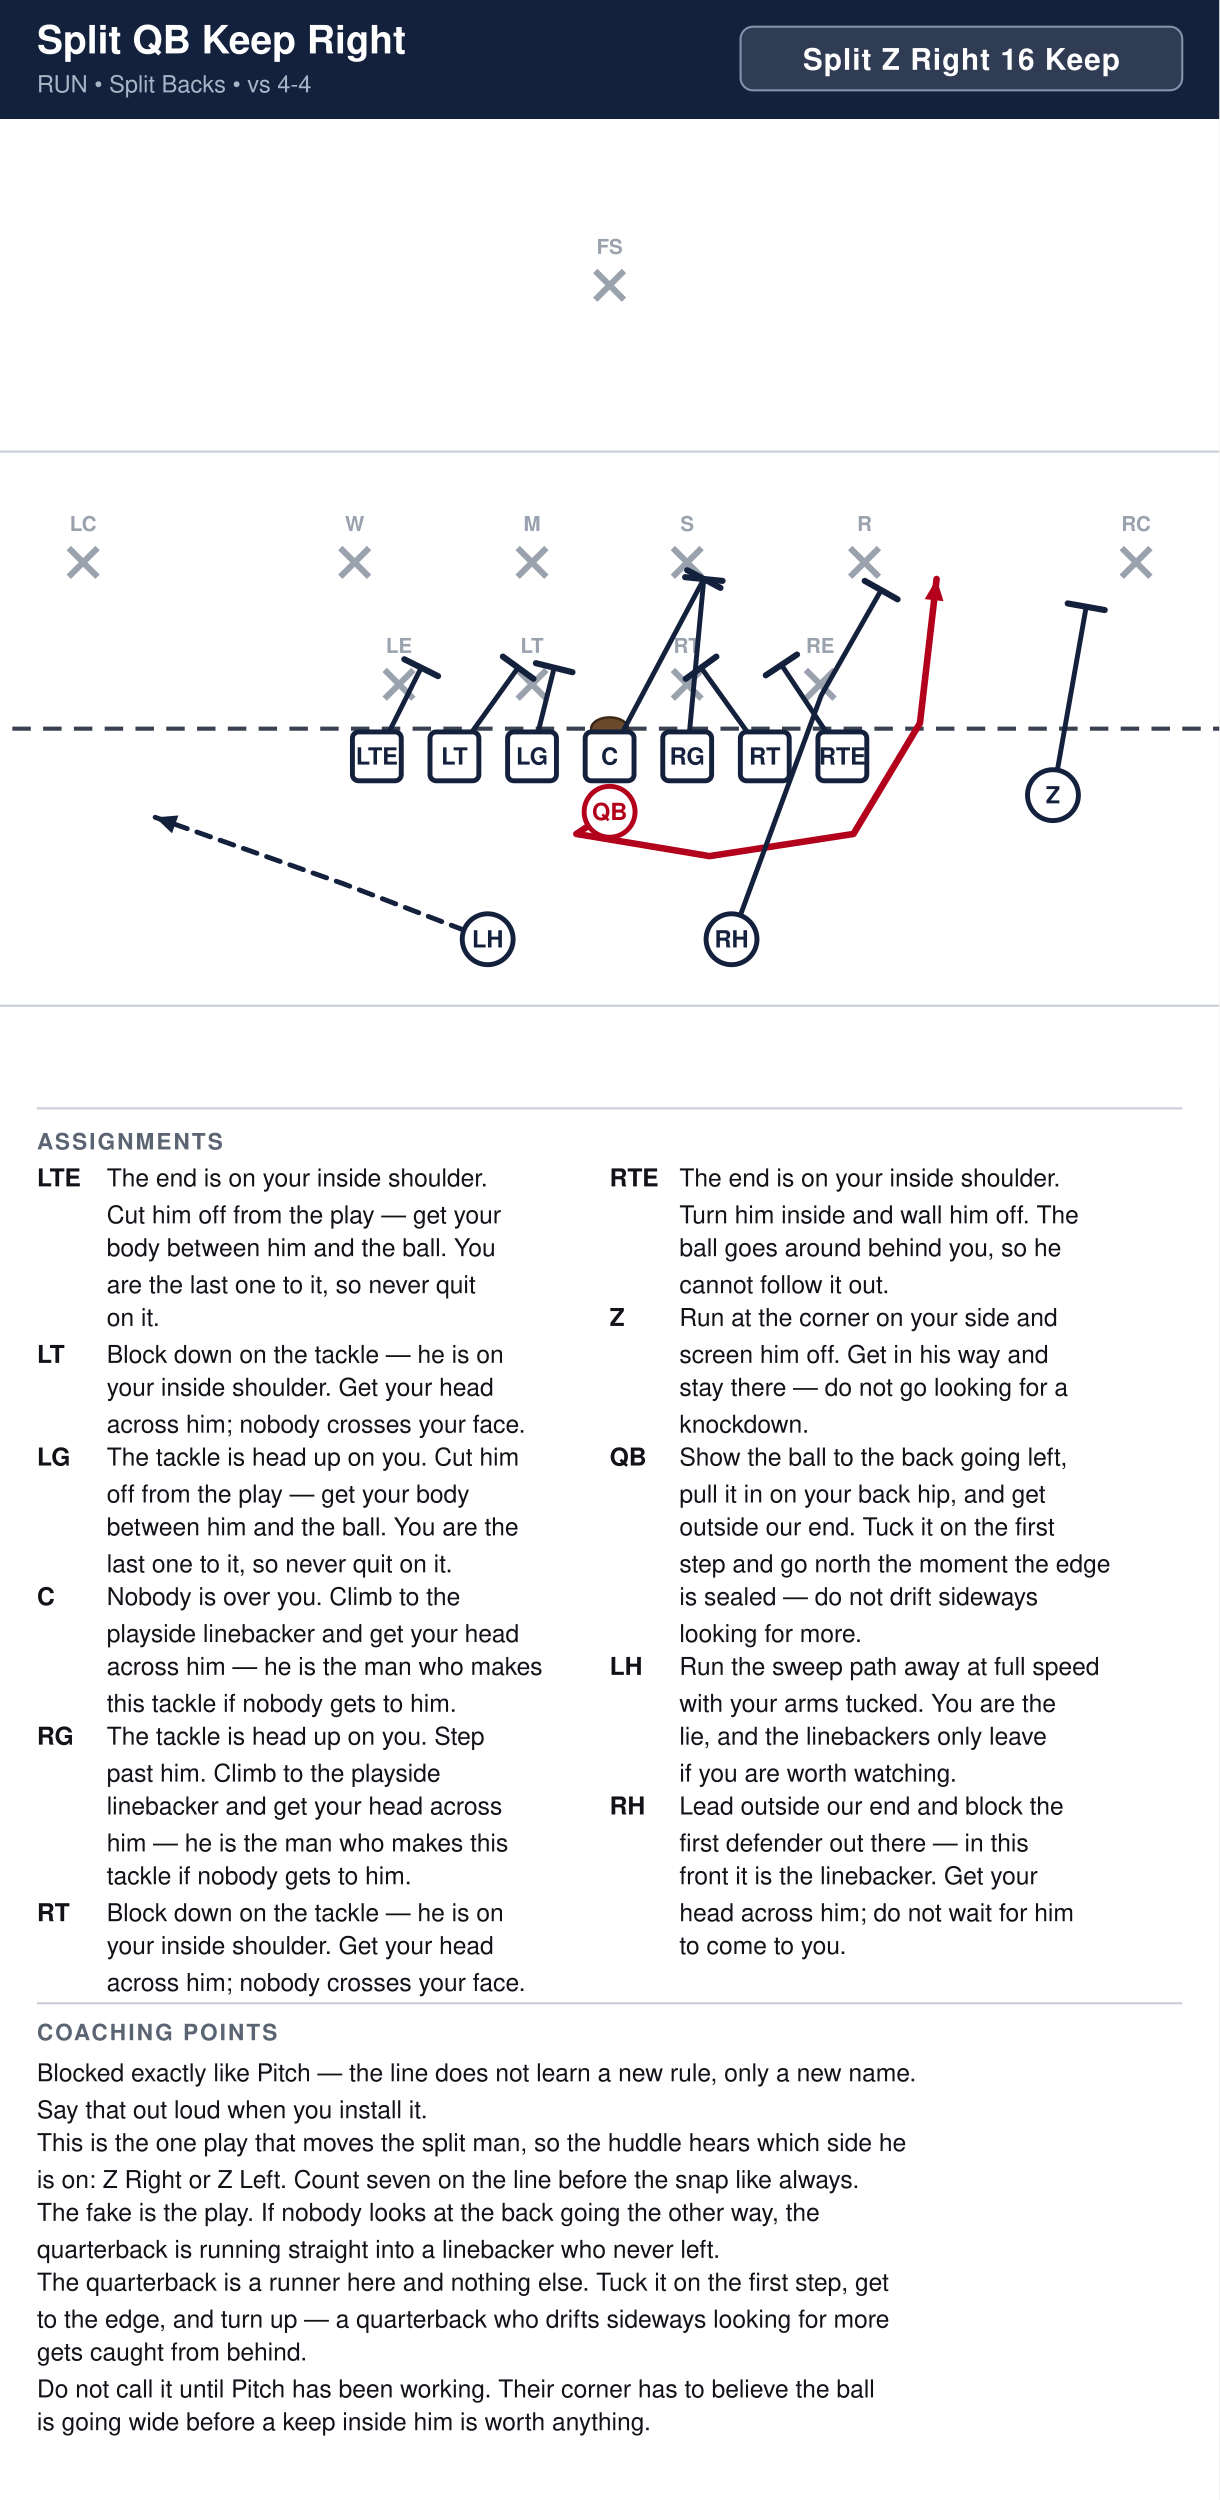
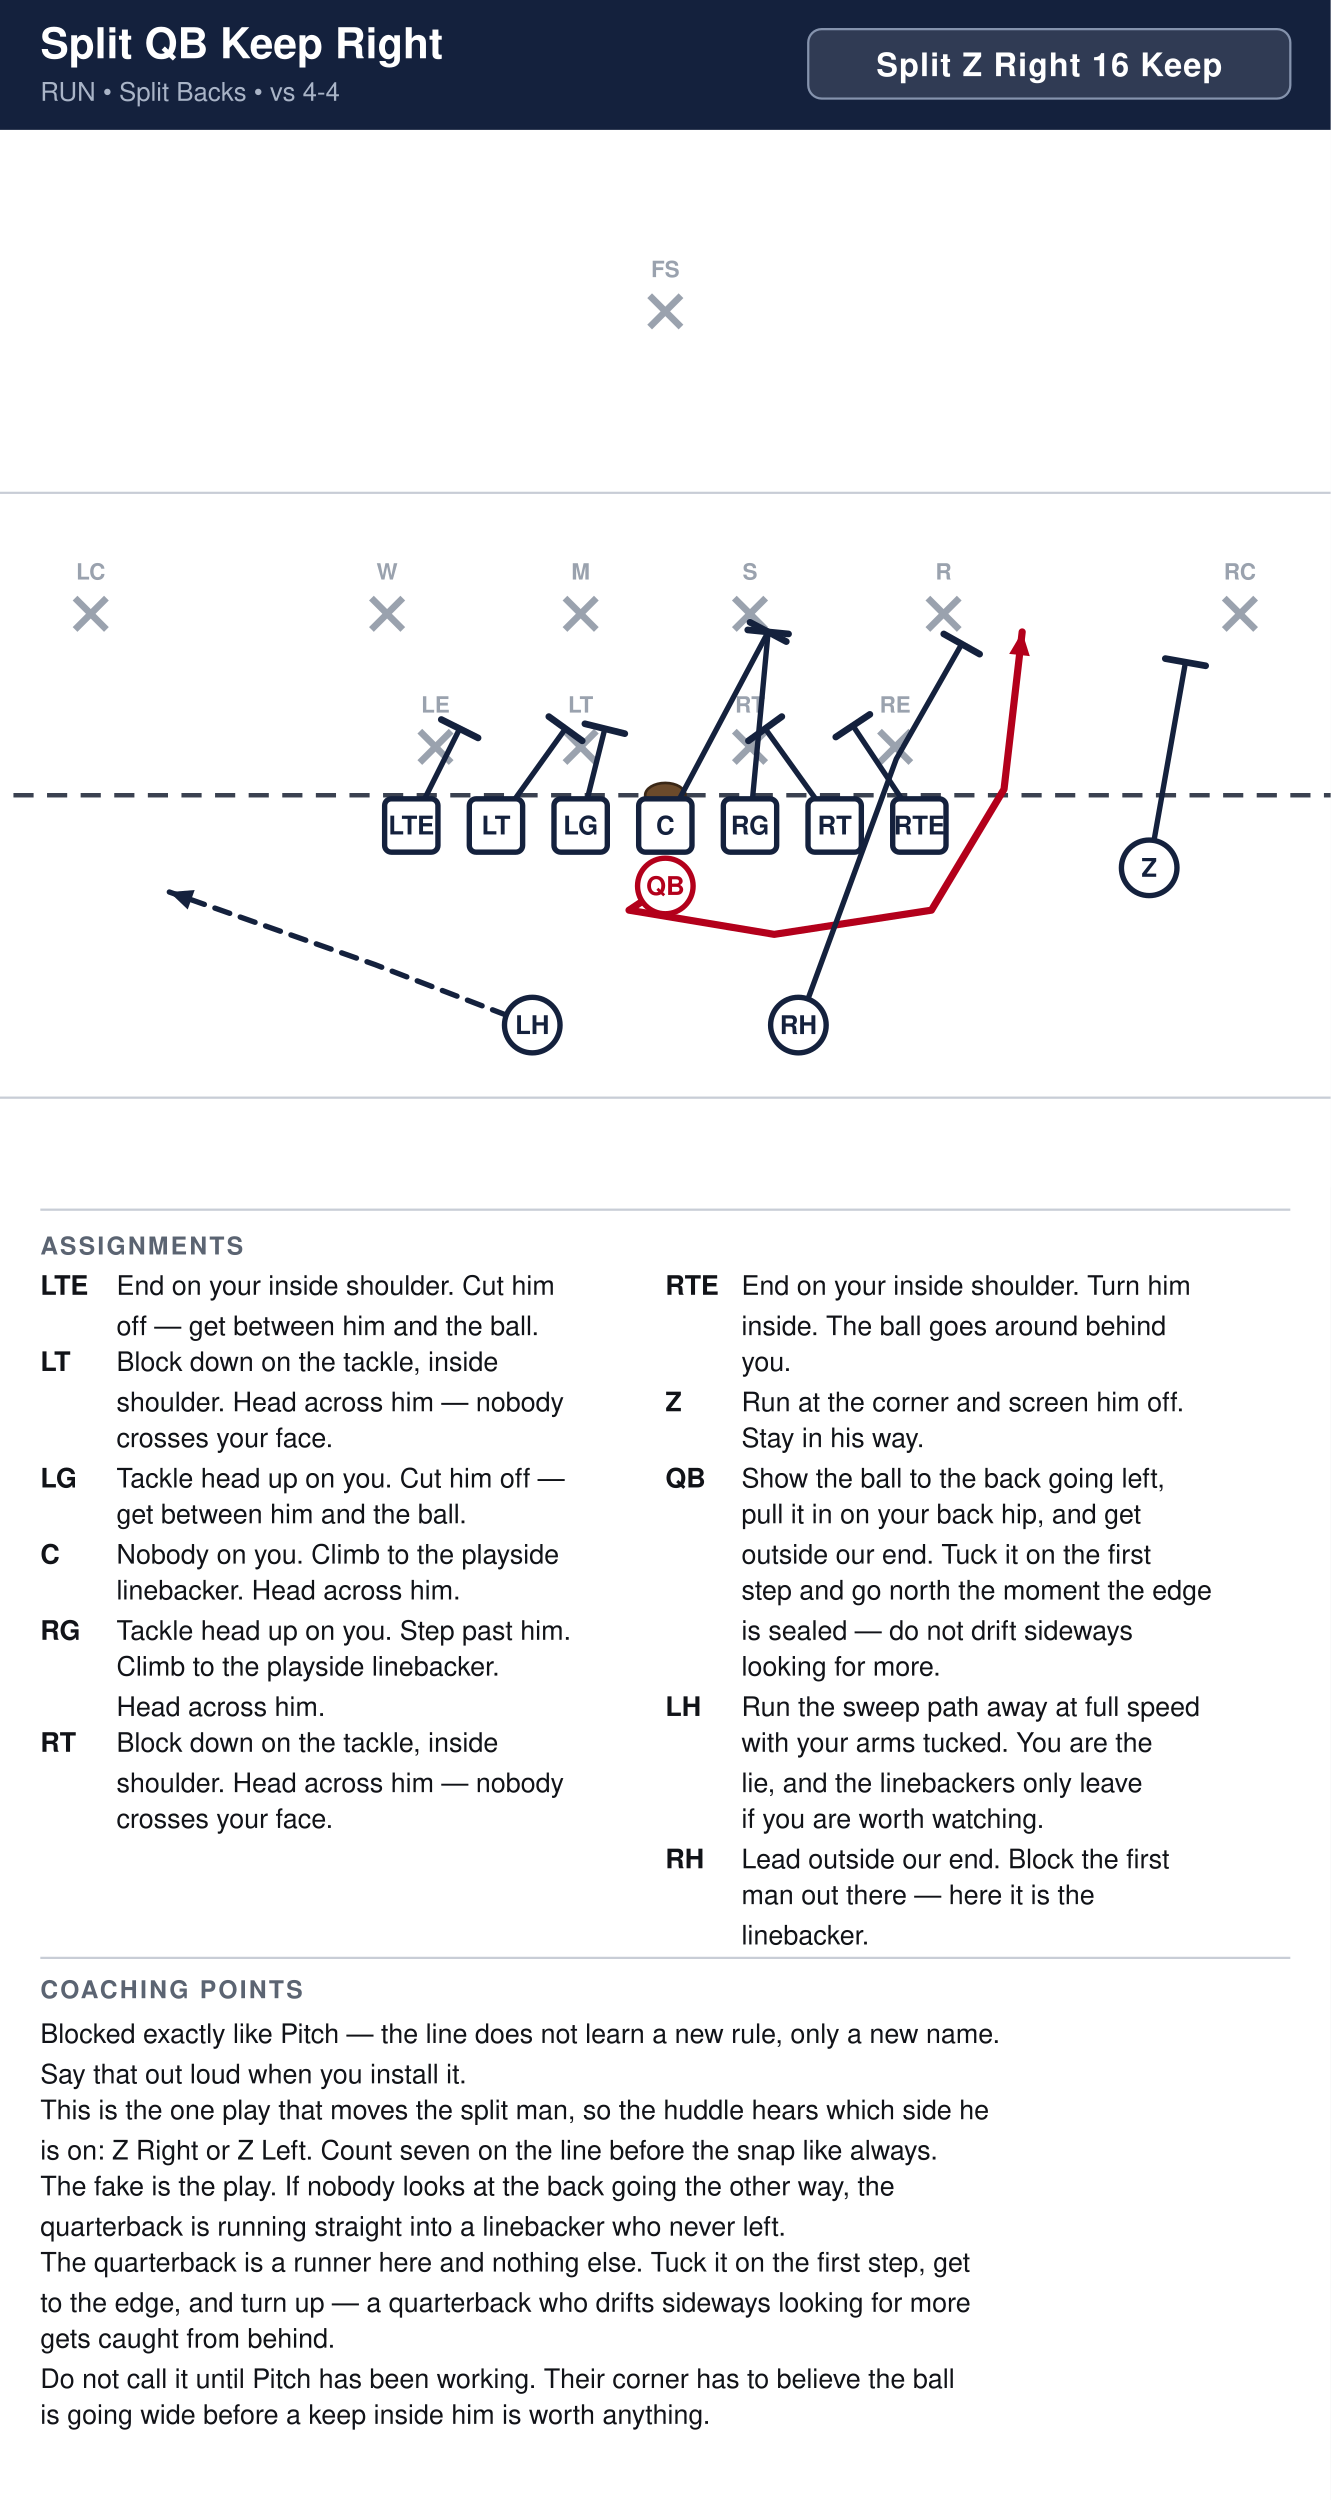
- <svg xmlns="http://www.w3.org/2000/svg" width="594" height="1218" viewBox="0 0 594 1218" font-family="Segoe UI, Helvetica, Arial, sans-serif">
+ <svg xmlns="http://www.w3.org/2000/svg" width="594" height="1116" viewBox="0 0 594 1116" font-family="Segoe UI, Helvetica, Arial, sans-serif">
  <rect width="100%" height="100%" fill="#ffffff" />
  <rect x="0" y="0" width="594" height="58" fill="#14213d" />
  <text x="18" y="26" font-size="19.0" font-weight="700" fill="#ffffff">Split QB Keep Right</text>
  <text x="18" y="45" font-size="11.5" fill="#a9b4c7">RUN  •  Split Backs  •  vs 4-4</text>
  <rect x="360.8" y="13" width="215.2" height="31" rx="6" fill="#ffffff" fill-opacity="0.12" stroke="#8593ad" stroke-width="1" />
  <text x="468.4" y="34" text-anchor="middle" font-size="14.5" font-weight="700" fill="#ffffff" letter-spacing="0.5">Split Z Right 16 Keep</text>
  <clipPath id="fieldclip">
    <rect x="0" y="58" width="594" height="472" />
  </clipPath>
  <g clip-path="url(#fieldclip)">
    <g transform="translate(-54.0,31.0)">
      <rect x="0" y="0" width="702" height="513" fill="#ffffff" />
      <line x1="0" y1="459.0" x2="702" y2="459.0" stroke="#c8cdd6" stroke-width="1" />
      <line x1="0" y1="189.0" x2="702" y2="189.0" stroke="#c8cdd6" stroke-width="1" />
      <line x1="0" y1="324.0" x2="702" y2="324.0" stroke="#3a4150" stroke-width="2" stroke-dasharray="9 6" />
      <ellipse cx="351.0" cy="324.0" rx="9" ry="5.5" fill="#6b4a2b" stroke="#3a2716" stroke-width="1.2" />
      <line x1="241.4" y1="295.4" x2="255.4" y2="309.4" stroke="#9aa2ae" stroke-width="3" />
      <line x1="255.4" y1="295.4" x2="241.4" y2="309.4" stroke="#9aa2ae" stroke-width="3" />
      <text x="248.4" y="287.1" text-anchor="middle" font-size="10" fill="#9aa2ae" font-weight="600">LE</text>
      <line x1="306.2" y1="295.4" x2="320.2" y2="309.4" stroke="#9aa2ae" stroke-width="3" />
      <line x1="320.2" y1="295.4" x2="306.2" y2="309.4" stroke="#9aa2ae" stroke-width="3" />
      <text x="313.2" y="287.1" text-anchor="middle" font-size="10" fill="#9aa2ae" font-weight="600">LT</text>
      <line x1="381.8" y1="295.4" x2="395.8" y2="309.4" stroke="#9aa2ae" stroke-width="3" />
      <line x1="395.8" y1="295.4" x2="381.8" y2="309.4" stroke="#9aa2ae" stroke-width="3" />
      <text x="388.8" y="287.1" text-anchor="middle" font-size="10" fill="#9aa2ae" font-weight="600">RT</text>
      <line x1="446.6" y1="295.4" x2="460.6" y2="309.4" stroke="#9aa2ae" stroke-width="3" />
      <line x1="460.6" y1="295.4" x2="446.6" y2="309.4" stroke="#9aa2ae" stroke-width="3" />
      <text x="453.6" y="287.1" text-anchor="middle" font-size="10" fill="#9aa2ae" font-weight="600">RE</text>
      <line x1="219.8" y1="236.0" x2="233.8" y2="250.0" stroke="#9aa2ae" stroke-width="3" />
      <line x1="233.8" y1="236.0" x2="219.8" y2="250.0" stroke="#9aa2ae" stroke-width="3" />
      <text x="226.8" y="227.7" text-anchor="middle" font-size="10" fill="#9aa2ae" font-weight="600">W</text>
      <line x1="306.2" y1="236.0" x2="320.2" y2="250.0" stroke="#9aa2ae" stroke-width="3" />
      <line x1="320.2" y1="236.0" x2="306.2" y2="250.0" stroke="#9aa2ae" stroke-width="3" />
      <text x="313.2" y="227.7" text-anchor="middle" font-size="10" fill="#9aa2ae" font-weight="600">M</text>
      <line x1="381.8" y1="236.0" x2="395.8" y2="250.0" stroke="#9aa2ae" stroke-width="3" />
      <line x1="395.8" y1="236.0" x2="381.8" y2="250.0" stroke="#9aa2ae" stroke-width="3" />
      <text x="388.8" y="227.7" text-anchor="middle" font-size="10" fill="#9aa2ae" font-weight="600">S</text>
      <line x1="468.2" y1="236.0" x2="482.2" y2="250.0" stroke="#9aa2ae" stroke-width="3" />
      <line x1="482.2" y1="236.0" x2="468.2" y2="250.0" stroke="#9aa2ae" stroke-width="3" />
      <text x="475.2" y="227.7" text-anchor="middle" font-size="10" fill="#9aa2ae" font-weight="600">R</text>
      <line x1="87.5" y1="236.0" x2="101.5" y2="250.0" stroke="#9aa2ae" stroke-width="3" />
      <line x1="101.5" y1="236.0" x2="87.5" y2="250.0" stroke="#9aa2ae" stroke-width="3" />
      <text x="94.5" y="227.7" text-anchor="middle" font-size="10" fill="#9aa2ae" font-weight="600">LC</text>
      <line x1="600.5" y1="236.0" x2="614.5" y2="250.0" stroke="#9aa2ae" stroke-width="3" />
      <line x1="614.5" y1="236.0" x2="600.5" y2="250.0" stroke="#9aa2ae" stroke-width="3" />
      <text x="607.5" y="227.7" text-anchor="middle" font-size="10" fill="#9aa2ae" font-weight="600">RC</text>
      <line x1="344.0" y1="101.0" x2="358.0" y2="115.0" stroke="#9aa2ae" stroke-width="3" />
      <line x1="358.0" y1="101.0" x2="344.0" y2="115.0" stroke="#9aa2ae" stroke-width="3" />
      <text x="351.0" y="92.7" text-anchor="middle" font-size="10" fill="#9aa2ae" font-weight="600">FS</text>
      <path d="M237.6,337.5 L259.2,294.3" fill="none" stroke="#14213d" stroke-width="2.4" stroke-linecap="round" stroke-linejoin="round" />
      <line x1="251.0" y1="290.2" x2="267.4" y2="298.4" stroke="#14213d" stroke-width="3.0" stroke-linecap="round" />
      <path d="M275.4,337.5 L306.4,294.3" fill="none" stroke="#14213d" stroke-width="2.4" stroke-linecap="round" stroke-linejoin="round" />
      <line x1="299.0" y1="288.9" x2="313.9" y2="299.7" stroke="#14213d" stroke-width="3.0" stroke-linecap="round" />
      <path d="M313.2,337.5 L324.0,294.3" fill="none" stroke="#14213d" stroke-width="2.4" stroke-linecap="round" stroke-linejoin="round" />
      <line x1="315.1" y1="292.1" x2="332.9" y2="296.5" stroke="#14213d" stroke-width="3.0" stroke-linecap="round" />
      <path d="M351.0,337.5 L396.9,251.1" fill="none" stroke="#14213d" stroke-width="2.4" stroke-linecap="round" stroke-linejoin="round" />
      <line x1="388.8" y1="246.8" x2="405.0" y2="255.4" stroke="#14213d" stroke-width="3.0" stroke-linecap="round" />
      <path d="M388.8,337.5 L396.9,251.1" fill="none" stroke="#14213d" stroke-width="2.4" stroke-linecap="round" stroke-linejoin="round" />
      <line x1="387.8" y1="250.2" x2="406.0" y2="252.0" stroke="#14213d" stroke-width="3.0" stroke-linecap="round" />
      <path d="M426.6,337.5 L395.6,294.3" fill="none" stroke="#14213d" stroke-width="2.4" stroke-linecap="round" stroke-linejoin="round" />
      <line x1="388.1" y1="299.7" x2="403.0" y2="288.9" stroke="#14213d" stroke-width="3.0" stroke-linecap="round" />
      <path d="M464.4,337.5 L434.7,292.9" fill="none" stroke="#14213d" stroke-width="2.4" stroke-linecap="round" stroke-linejoin="round" />
      <line x1="427.1" y1="298.0" x2="442.3" y2="287.9" stroke="#14213d" stroke-width="3.0" stroke-linecap="round" />
      <path d="M567.0,356.4 L583.2,264.6" fill="none" stroke="#14213d" stroke-width="2.4" stroke-linecap="round" stroke-linejoin="round" />
      <line x1="574.2" y1="263.0" x2="592.2" y2="266.2" stroke="#14213d" stroke-width="3.0" stroke-linecap="round" />
      <path d="M351.0,364.5 L334.8,375.3 L399.6,386.1 L469.8,375.3 L502.2,321.3 L510.3,251.1" fill="none" stroke="#b3001b" stroke-width="3.2" stroke-linecap="round" stroke-linejoin="round" />
      <polygon points="510.3,251.1 513.7,261.9 504.5,260.9" fill="#b3001b" />
      <path d="M410.4,426.6 L454.1,307.8 L483.3,256.5" fill="none" stroke="#14213d" stroke-width="2.4" stroke-linecap="round" stroke-linejoin="round" />
      <line x1="475.3" y1="252.0" x2="491.3" y2="261.0" stroke="#14213d" stroke-width="3.0" stroke-linecap="round" />
      <path d="M291.6,426.6 L221.4,399.6 L129.6,367.2" fill="none" stroke="#14213d" stroke-width="2.4" stroke-linecap="round" stroke-linejoin="round" stroke-dasharray="7 5" />
      <polygon points="129.6,367.2 140.9,366.3 137.8,375.0" fill="#14213d" />
      <rect x="225.7" y="325.6" width="23.8" height="23.8" rx="3" fill="#ffffff" stroke="#14213d" stroke-width="2.4" />
      <text x="237.6" y="341.5" text-anchor="middle" font-size="11.5" font-weight="700" fill="#14213d">LTE</text>
      <rect x="263.5" y="325.6" width="23.8" height="23.8" rx="3" fill="#ffffff" stroke="#14213d" stroke-width="2.4" />
      <text x="275.4" y="341.5" text-anchor="middle" font-size="11.5" font-weight="700" fill="#14213d">LT</text>
      <rect x="301.3" y="325.6" width="23.8" height="23.8" rx="3" fill="#ffffff" stroke="#14213d" stroke-width="2.4" />
      <text x="313.2" y="341.5" text-anchor="middle" font-size="11.5" font-weight="700" fill="#14213d">LG</text>
      <rect x="339.1" y="325.6" width="23.8" height="23.8" rx="3" fill="#ffffff" stroke="#14213d" stroke-width="2.4" />
      <text x="351.0" y="341.5" text-anchor="middle" font-size="11.5" font-weight="700" fill="#14213d">C</text>
      <rect x="376.9" y="325.6" width="23.8" height="23.8" rx="3" fill="#ffffff" stroke="#14213d" stroke-width="2.4" />
      <text x="388.8" y="341.5" text-anchor="middle" font-size="11.5" font-weight="700" fill="#14213d">RG</text>
      <rect x="414.7" y="325.6" width="23.8" height="23.8" rx="3" fill="#ffffff" stroke="#14213d" stroke-width="2.4" />
      <text x="426.6" y="341.5" text-anchor="middle" font-size="11.5" font-weight="700" fill="#14213d">RT</text>
      <rect x="452.5" y="325.6" width="23.8" height="23.8" rx="3" fill="#ffffff" stroke="#14213d" stroke-width="2.4" />
      <text x="464.4" y="341.5" text-anchor="middle" font-size="11.5" font-weight="700" fill="#14213d">RTE</text>
      <circle cx="567.0" cy="356.4" r="12.4" fill="#ffffff" stroke="#14213d" stroke-width="2.4" />
      <text x="567.0" y="360.4" text-anchor="middle" font-size="11.5" font-weight="700" fill="#14213d">Z</text>
      <circle cx="351.0" cy="364.5" r="12.4" fill="#ffffff" stroke="#b3001b" stroke-width="2.4" />
      <text x="351.0" y="368.5" text-anchor="middle" font-size="11.5" font-weight="700" fill="#b3001b">QB</text>
      <circle cx="291.6" cy="426.6" r="12.4" fill="#ffffff" stroke="#14213d" stroke-width="2.4" />
      <text x="291.6" y="430.6" text-anchor="middle" font-size="11.5" font-weight="700" fill="#14213d">LH</text>
      <circle cx="410.4" cy="426.6" r="12.4" fill="#ffffff" stroke="#14213d" stroke-width="2.4" />
      <text x="410.4" y="430.6" text-anchor="middle" font-size="11.5" font-weight="700" fill="#14213d">RH</text>
    </g>
  </g>
  <line x1="18" y1="540" x2="576" y2="540" stroke="#c8cdd6" stroke-width="1" />
  <text x="18" y="560" font-size="11" font-weight="700" fill="#5b6472" letter-spacing="1">ASSIGNMENTS</text>
  <text x="18" y="578" font-size="12" font-weight="700" fill="#111318">LTE</text>
-   <text x="52" y="578" font-size="12" fill="#111318">The end is on your inside shoulder.</text>
-   <text x="52" y="596" font-size="12" fill="#111318">Cut him off from the play — get your</text>
-   <text x="52" y="612" font-size="12" fill="#111318">body between him and the ball. You</text>
-   <text x="52" y="630" font-size="12" fill="#111318">are the last one to it, so never quit</text>
-   <text x="52" y="646" font-size="12" fill="#111318">on it.</text>
-   <text x="18" y="664" font-size="12" font-weight="700" fill="#111318">LT</text>
-   <text x="52" y="664" font-size="12" fill="#111318">Block down on the tackle — he is on</text>
-   <text x="52" y="680" font-size="12" fill="#111318">your inside shoulder. Get your head</text>
-   <text x="52" y="698" font-size="12" fill="#111318">across him; nobody crosses your face.</text>
-   <text x="18" y="714" font-size="12" font-weight="700" fill="#111318">LG</text>
-   <text x="52" y="714" font-size="12" fill="#111318">The tackle is head up on you. Cut him</text>
-   <text x="52" y="732" font-size="12" fill="#111318">off from the play — get your body</text>
-   <text x="52" y="748" font-size="12" fill="#111318">between him and the ball. You are the</text>
-   <text x="52" y="766" font-size="12" fill="#111318">last one to it, so never quit on it.</text>
-   <text x="18" y="782" font-size="12" font-weight="700" fill="#111318">C</text>
-   <text x="52" y="782" font-size="12" fill="#111318">Nobody is over you. Climb to the</text>
-   <text x="52" y="800" font-size="12" fill="#111318">playside linebacker and get your head</text>
-   <text x="52" y="816" font-size="12" fill="#111318">across him — he is the man who makes</text>
-   <text x="52" y="834" font-size="12" fill="#111318">this tackle if nobody gets to him.</text>
-   <text x="18" y="850" font-size="12" font-weight="700" fill="#111318">RG</text>
-   <text x="52" y="850" font-size="12" fill="#111318">The tackle is head up on you. Step</text>
-   <text x="52" y="868" font-size="12" fill="#111318">past him. Climb to the playside</text>
-   <text x="52" y="884" font-size="12" fill="#111318">linebacker and get your head across</text>
-   <text x="52" y="902" font-size="12" fill="#111318">him — he is the man who makes this</text>
-   <text x="52" y="918" font-size="12" fill="#111318">tackle if nobody gets to him.</text>
-   <text x="18" y="936" font-size="12" font-weight="700" fill="#111318">RT</text>
-   <text x="52" y="936" font-size="12" fill="#111318">Block down on the tackle — he is on</text>
-   <text x="52" y="952" font-size="12" fill="#111318">your inside shoulder. Get your head</text>
-   <text x="52" y="970" font-size="12" fill="#111318">across him; nobody crosses your face.</text>
+   <text x="52" y="578" font-size="12" fill="#111318">End on your inside shoulder. Cut him</text>
+   <text x="52" y="596" font-size="12" fill="#111318">off — get between him and the ball.</text>
+   <text x="18" y="612" font-size="12" font-weight="700" fill="#111318">LT</text>
+   <text x="52" y="612" font-size="12" fill="#111318">Block down on the tackle, inside</text>
+   <text x="52" y="630" font-size="12" fill="#111318">shoulder. Head across him — nobody</text>
+   <text x="52" y="646" font-size="12" fill="#111318">crosses your face.</text>
+   <text x="18" y="664" font-size="12" font-weight="700" fill="#111318">LG</text>
+   <text x="52" y="664" font-size="12" fill="#111318">Tackle head up on you. Cut him off —</text>
+   <text x="52" y="680" font-size="12" fill="#111318">get between him and the ball.</text>
+   <text x="18" y="698" font-size="12" font-weight="700" fill="#111318">C</text>
+   <text x="52" y="698" font-size="12" fill="#111318">Nobody on you. Climb to the playside</text>
+   <text x="52" y="714" font-size="12" fill="#111318">linebacker. Head across him.</text>
+   <text x="18" y="732" font-size="12" font-weight="700" fill="#111318">RG</text>
+   <text x="52" y="732" font-size="12" fill="#111318">Tackle head up on you. Step past him.</text>
+   <text x="52" y="748" font-size="12" fill="#111318">Climb to the playside linebacker.</text>
+   <text x="52" y="766" font-size="12" fill="#111318">Head across him.</text>
+   <text x="18" y="782" font-size="12" font-weight="700" fill="#111318">RT</text>
+   <text x="52" y="782" font-size="12" fill="#111318">Block down on the tackle, inside</text>
+   <text x="52" y="800" font-size="12" fill="#111318">shoulder. Head across him — nobody</text>
+   <text x="52" y="816" font-size="12" fill="#111318">crosses your face.</text>
  <text x="297" y="578" font-size="12" font-weight="700" fill="#111318">RTE</text>
-   <text x="331" y="578" font-size="12" fill="#111318">The end is on your inside shoulder.</text>
-   <text x="331" y="596" font-size="12" fill="#111318">Turn him inside and wall him off. The</text>
-   <text x="331" y="612" font-size="12" fill="#111318">ball goes around behind you, so he</text>
-   <text x="331" y="630" font-size="12" fill="#111318">cannot follow it out.</text>
-   <text x="297" y="646" font-size="12" font-weight="700" fill="#111318">Z</text>
-   <text x="331" y="646" font-size="12" fill="#111318">Run at the corner on your side and</text>
-   <text x="331" y="664" font-size="12" fill="#111318">screen him off. Get in his way and</text>
-   <text x="331" y="680" font-size="12" fill="#111318">stay there — do not go looking for a</text>
-   <text x="331" y="698" font-size="12" fill="#111318">knockdown.</text>
-   <text x="297" y="714" font-size="12" font-weight="700" fill="#111318">QB</text>
-   <text x="331" y="714" font-size="12" fill="#111318">Show the ball to the back going left,</text>
-   <text x="331" y="732" font-size="12" fill="#111318">pull it in on your back hip, and get</text>
-   <text x="331" y="748" font-size="12" fill="#111318">outside our end. Tuck it on the first</text>
-   <text x="331" y="766" font-size="12" fill="#111318">step and go north the moment the edge</text>
-   <text x="331" y="782" font-size="12" fill="#111318">is sealed — do not drift sideways</text>
-   <text x="331" y="800" font-size="12" fill="#111318">looking for more.</text>
-   <text x="297" y="816" font-size="12" font-weight="700" fill="#111318">LH</text>
-   <text x="331" y="816" font-size="12" fill="#111318">Run the sweep path away at full speed</text>
-   <text x="331" y="834" font-size="12" fill="#111318">with your arms tucked. You are the</text>
-   <text x="331" y="850" font-size="12" fill="#111318">lie, and the linebackers only leave</text>
-   <text x="331" y="868" font-size="12" fill="#111318">if you are worth watching.</text>
-   <text x="297" y="884" font-size="12" font-weight="700" fill="#111318">RH</text>
-   <text x="331" y="884" font-size="12" fill="#111318">Lead outside our end and block the</text>
-   <text x="331" y="902" font-size="12" fill="#111318">first defender out there — in this</text>
-   <text x="331" y="918" font-size="12" fill="#111318">front it is the linebacker. Get your</text>
-   <text x="331" y="936" font-size="12" fill="#111318">head across him; do not wait for him</text>
-   <text x="331" y="952" font-size="12" fill="#111318">to come to you.</text>
-   <line x1="18" y1="976" x2="576" y2="976" stroke="#c8cdd6" stroke-width="1" />
-   <text x="18" y="994" font-size="11" font-weight="700" fill="#5b6472" letter-spacing="1">COACHING POINTS</text>
-   <text x="18" y="1014" font-size="12" fill="#111318">Blocked exactly like Pitch — the line does not learn a new rule, only a new name.</text>
-   <text x="18" y="1032" font-size="12" fill="#111318">Say that out loud when you install it.</text>
-   <text x="18" y="1048" font-size="12" fill="#111318">This is the one play that moves the split man, so the huddle hears which side he</text>
-   <text x="18" y="1066" font-size="12" fill="#111318">is on: Z Right or Z Left. Count seven on the line before the snap like always.</text>
-   <text x="18" y="1082" font-size="12" fill="#111318">The fake is the play. If nobody looks at the back going the other way, the</text>
-   <text x="18" y="1100" font-size="12" fill="#111318">quarterback is running straight into a linebacker who never left.</text>
-   <text x="18" y="1116" font-size="12" fill="#111318">The quarterback is a runner here and nothing else. Tuck it on the first step, get</text>
-   <text x="18" y="1134" font-size="12" fill="#111318">to the edge, and turn up — a quarterback who drifts sideways looking for more</text>
-   <text x="18" y="1150" font-size="12" fill="#111318">gets caught from behind.</text>
-   <text x="18" y="1168" font-size="12" fill="#111318">Do not call it until Pitch has been working. Their corner has to believe the ball</text>
-   <text x="18" y="1184" font-size="12" fill="#111318">is going wide before a keep inside him is worth anything.</text>
+   <text x="331" y="578" font-size="12" fill="#111318">End on your inside shoulder. Turn him</text>
+   <text x="331" y="596" font-size="12" fill="#111318">inside. The ball goes around behind</text>
+   <text x="331" y="612" font-size="12" fill="#111318">you.</text>
+   <text x="297" y="630" font-size="12" font-weight="700" fill="#111318">Z</text>
+   <text x="331" y="630" font-size="12" fill="#111318">Run at the corner and screen him off.</text>
+   <text x="331" y="646" font-size="12" fill="#111318">Stay in his way.</text>
+   <text x="297" y="664" font-size="12" font-weight="700" fill="#111318">QB</text>
+   <text x="331" y="664" font-size="12" fill="#111318">Show the ball to the back going left,</text>
+   <text x="331" y="680" font-size="12" fill="#111318">pull it in on your back hip, and get</text>
+   <text x="331" y="698" font-size="12" fill="#111318">outside our end. Tuck it on the first</text>
+   <text x="331" y="714" font-size="12" fill="#111318">step and go north the moment the edge</text>
+   <text x="331" y="732" font-size="12" fill="#111318">is sealed — do not drift sideways</text>
+   <text x="331" y="748" font-size="12" fill="#111318">looking for more.</text>
+   <text x="297" y="766" font-size="12" font-weight="700" fill="#111318">LH</text>
+   <text x="331" y="766" font-size="12" fill="#111318">Run the sweep path away at full speed</text>
+   <text x="331" y="782" font-size="12" fill="#111318">with your arms tucked. You are the</text>
+   <text x="331" y="800" font-size="12" fill="#111318">lie, and the linebackers only leave</text>
+   <text x="331" y="816" font-size="12" fill="#111318">if you are worth watching.</text>
+   <text x="297" y="834" font-size="12" font-weight="700" fill="#111318">RH</text>
+   <text x="331" y="834" font-size="12" fill="#111318">Lead outside our end. Block the first</text>
+   <text x="331" y="850" font-size="12" fill="#111318">man out there — here it is the</text>
+   <text x="331" y="868" font-size="12" fill="#111318">linebacker.</text>
+   <line x1="18" y1="874" x2="576" y2="874" stroke="#c8cdd6" stroke-width="1" />
+   <text x="18" y="892" font-size="11" font-weight="700" fill="#5b6472" letter-spacing="1">COACHING POINTS</text>
+   <text x="18" y="912" font-size="12" fill="#111318">Blocked exactly like Pitch — the line does not learn a new rule, only a new name.</text>
+   <text x="18" y="930" font-size="12" fill="#111318">Say that out loud when you install it.</text>
+   <text x="18" y="946" font-size="12" fill="#111318">This is the one play that moves the split man, so the huddle hears which side he</text>
+   <text x="18" y="964" font-size="12" fill="#111318">is on: Z Right or Z Left. Count seven on the line before the snap like always.</text>
+   <text x="18" y="980" font-size="12" fill="#111318">The fake is the play. If nobody looks at the back going the other way, the</text>
+   <text x="18" y="998" font-size="12" fill="#111318">quarterback is running straight into a linebacker who never left.</text>
+   <text x="18" y="1014" font-size="12" fill="#111318">The quarterback is a runner here and nothing else. Tuck it on the first step, get</text>
+   <text x="18" y="1032" font-size="12" fill="#111318">to the edge, and turn up — a quarterback who drifts sideways looking for more</text>
+   <text x="18" y="1048" font-size="12" fill="#111318">gets caught from behind.</text>
+   <text x="18" y="1066" font-size="12" fill="#111318">Do not call it until Pitch has been working. Their corner has to believe the ball</text>
+   <text x="18" y="1082" font-size="12" fill="#111318">is going wide before a keep inside him is worth anything.</text>
</svg>
